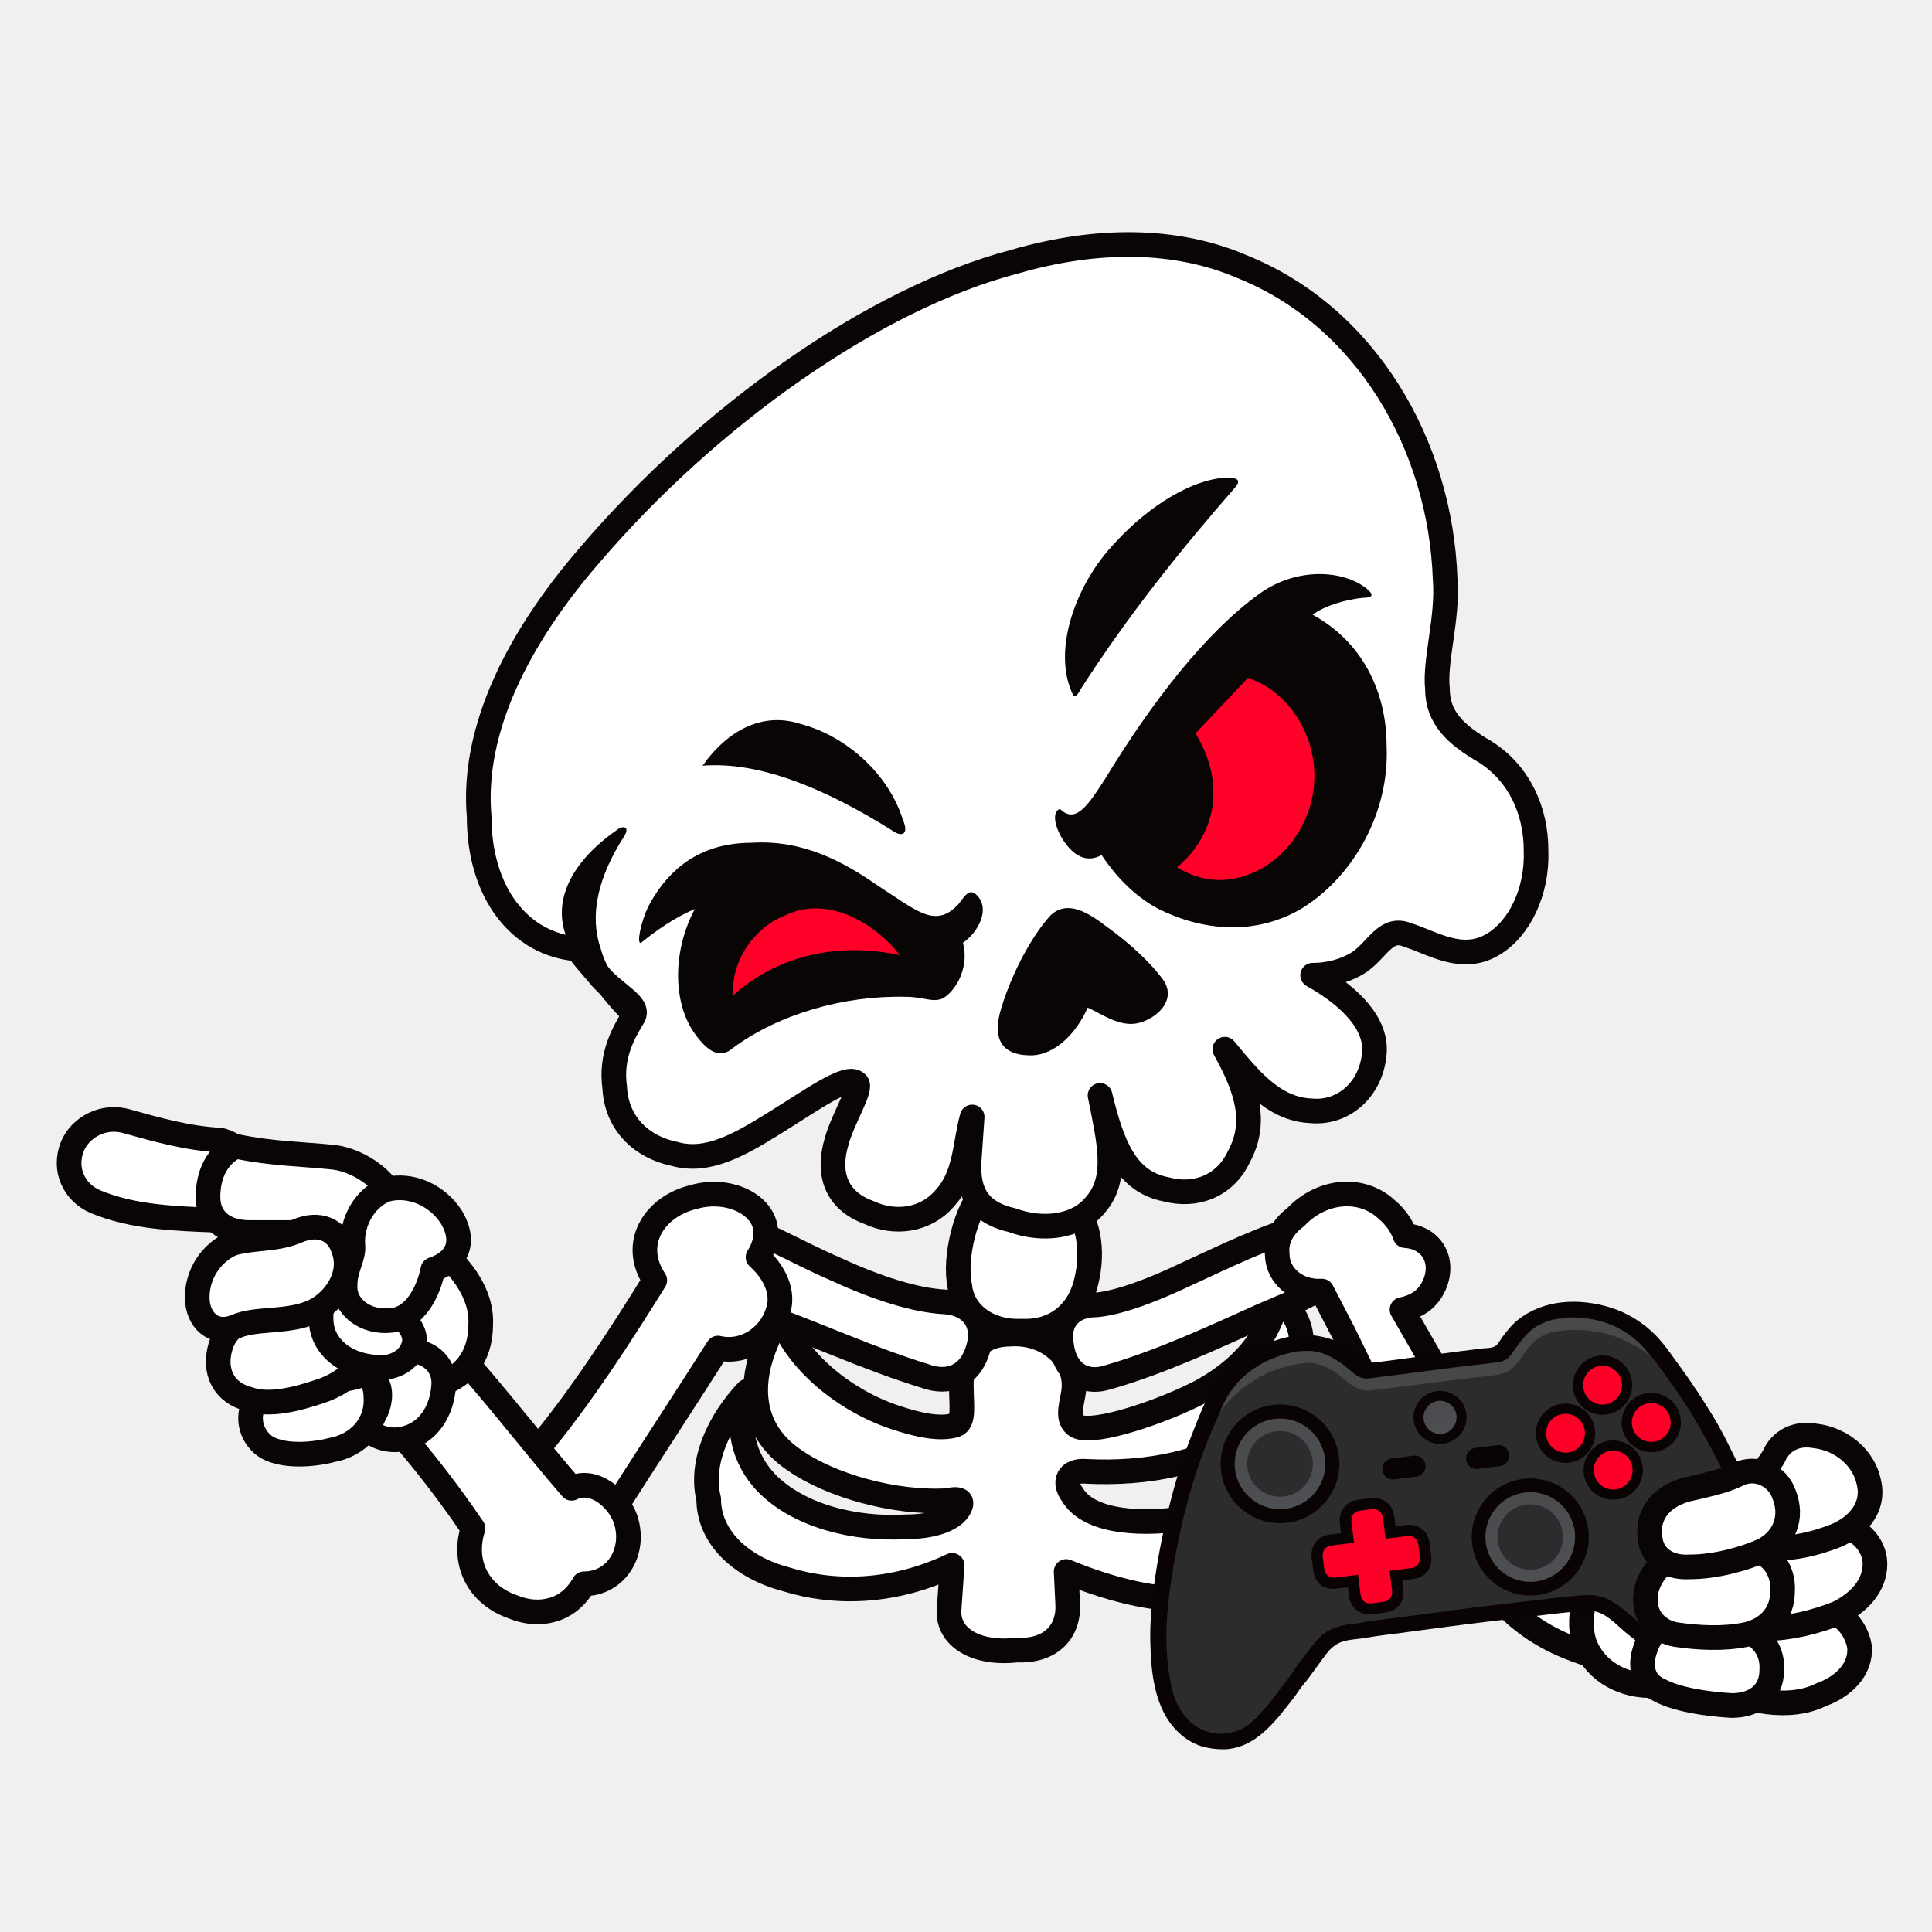
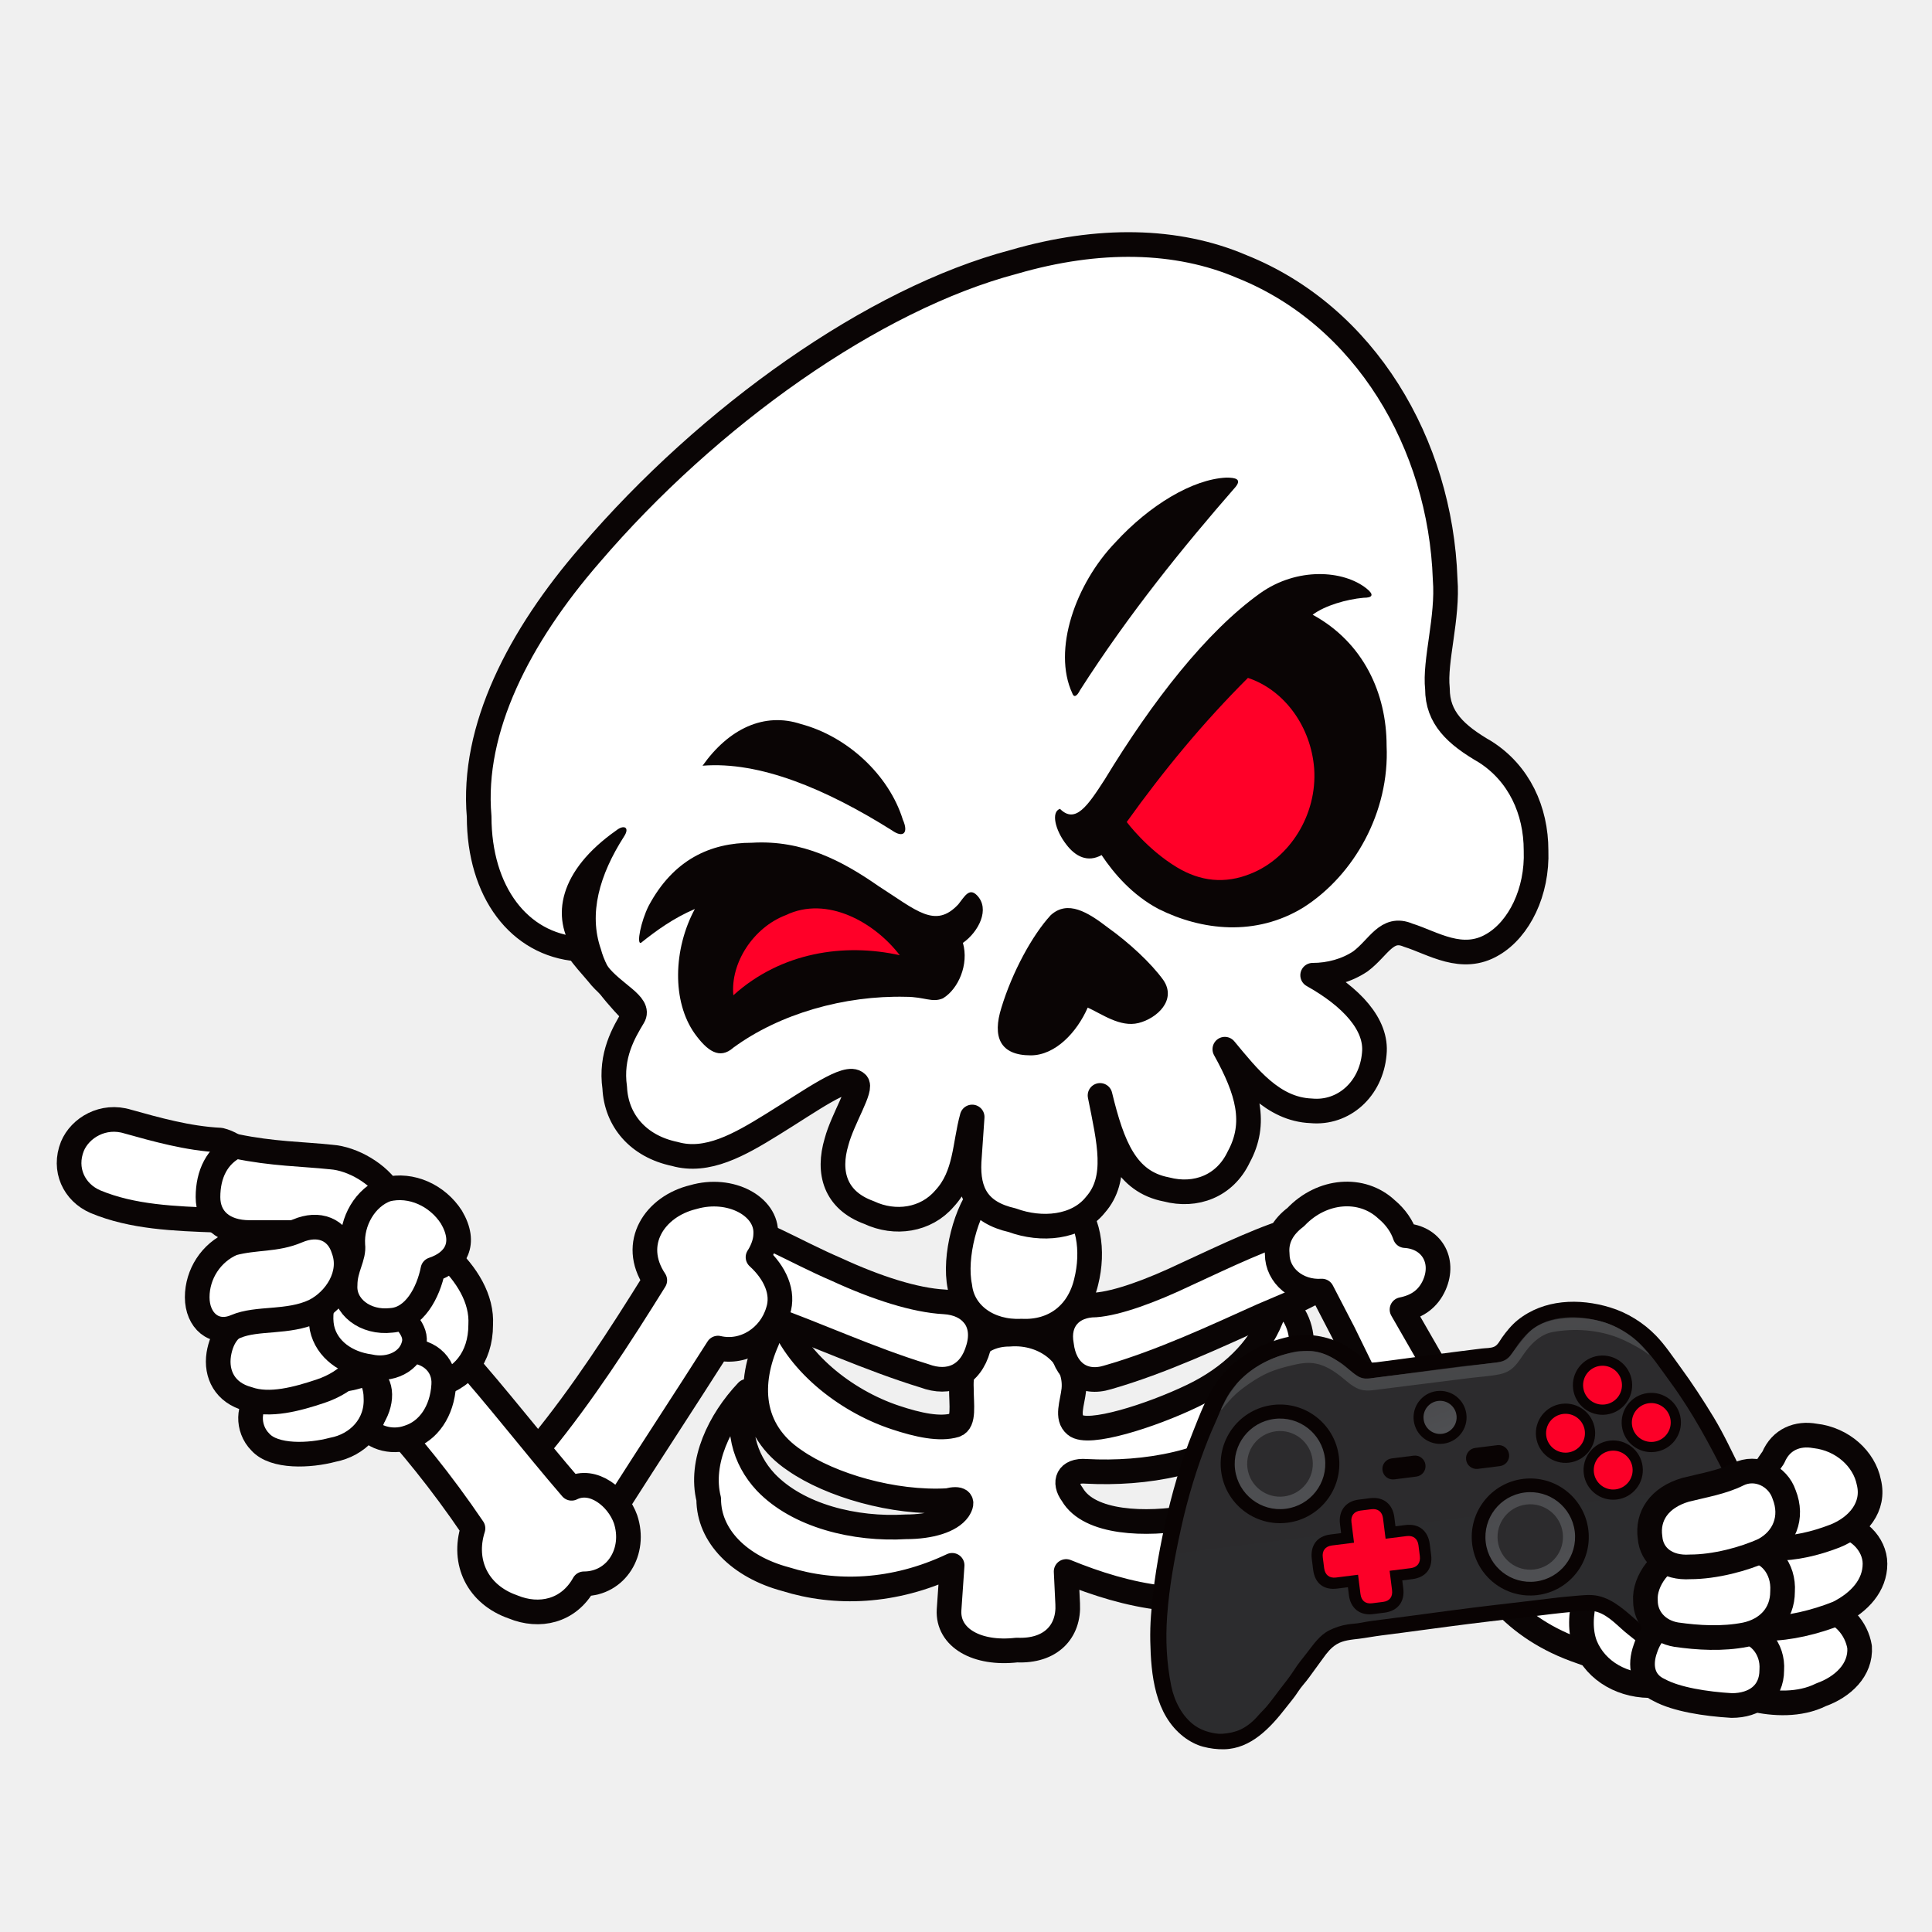
<svg xmlns="http://www.w3.org/2000/svg" width="100%" height="100%" viewBox="0 0 1254 1254" version="1.1" xml:space="preserve" style="fill-rule:evenodd;clip-rule:evenodd;stroke-linecap:round;stroke-linejoin:round;">
  <g id="_01-·-Body">
    <g id="Rib-cage-and-sternum">
      <path id="Ribs-and-sternum" d="M506,853C516,883 548,909 581,920C596,925 610,928 620,925C626,923 624,912 624,901C623,880 636,866 655,866C679,864 699,881 697,902C696,911 692,920 698,925C706,932 747,919 774,906C799,894 817,876 825,856C828,848 835,847 840,854C853,876 838,907 816,925C787,950 743,957 705,955C693,954 690,962 696,970C707,989 744,990 772,985C816,978 856,951 865,920C868,910 868,902 865,894C885,915 890,940 882,961C873,987 848,1012 816,1028C778,1047 731,1036 692,1020L693,1041C694,1059 682,1072 660,1071C634,1074 615,1063 616,1045L618,1016C580,1034 542,1035 510,1025C480,1017 460,997 460,973C454,949 467,922 485,903C477,926 483,947 497,962C518,984 555,993 588,991C604,991 617,987 622,980C626,974 623,972 615,974C580,976 539,964 516,948C486,928 486,897 498,870C500,863 503,857 506,853Z" style="fill:white;fill-rule:nonzero;stroke:rgb(10,5,5);stroke-width:16px;" />
    </g>
    <g id="Collarbones">
      <path id="Clavicle-left" d="M467,792C492,797 515,812 543,824C569,836 594,844 613,845C630,846 640,858 635,875C630,893 616,899 600,893C564,882 530,866 496,854C474,847 453,835 449,818C446,803 453,791 467,792Z" style="fill:white;fill-rule:nonzero;stroke:rgb(10,5,5);stroke-width:16px;" />
      <path id="Clavicle-right" d="M843,797C823,802 796,815 770,827C747,838 725,846 711,847C696,847 686,857 689,873C691,890 703,899 719,894C754,884 790,867 819,854C842,844 863,837 870,822C876,807 861,793 843,797Z" style="fill:white;fill-rule:nonzero;stroke:rgb(10,5,5);stroke-width:16px;" />
    </g>
    <g id="Neck">
      <path id="Neck-bone" d="M639,772C653,762 678,763 693,778C707,790 710,812 705,832C700,853 684,865 663,864C642,865 625,853 623,835C619,816 627,785 639,772Z" style="fill:white;fill-rule:nonzero;stroke:rgb(10,5,5);stroke-width:16px;" />
    </g>
  </g>
  <g id="_02-·-Pointing-arm---viewer-left">
    <g id="upper-arm-left">
      <path id="Humerus-left" d="M351,938C378,905 402,868 425,831C409,807 425,783 450,777C474,770 498,783 497,801C497,807 494,813 492,816C503,826 509,839 505,851C500,868 483,879 466,875C445,908 422,943 401,976C389,996 367,1007 350,993C333,979 335,958 351,938Z" style="fill:white;fill-rule:nonzero;stroke:rgb(10,5,5);stroke-width:16px;" />
    </g>
    <g id="forearm-left">
      <path id="Forearm-bone-left" d="M258,878C269,866 286,866 298,879C323,907 346,937 371,966C385,959 401,972 406,986C413,1007 400,1028 379,1028C369,1046 350,1050 333,1043C310,1035 300,1014 307,992C286,961 266,937 247,916C236,904 244,888 258,878Z" style="fill:white;fill-rule:nonzero;stroke:rgb(10,5,5);stroke-width:16px;" />
    </g>
  </g>
  <g id="_03-·-Head---complete-skull">
    <path id="Skull" d="M375,616C337,613 311,579 311,530C306,473 337,413 383,360C460,270 567,194 658,170C713,154 764,155 806,173C886,205 935,288 938,376C940,401 931,429 933,447C933,466 945,477 964,488C986,502 997,526 997,552C998,579 986,603 969,613C949,625 930,612 914,607C900,601 895,615 883,624C874,630 863,633 852,633C877,647 894,665 892,684C890,707 872,723 851,721C826,720 810,699 795,681C810,708 816,729 804,751C795,770 776,777 757,772C731,767 722,744 714,711C720,741 726,765 711,782C699,797 676,799 657,792C635,787 628,774 629,754L631,725C626,743 627,763 613,778C601,792 581,795 564,787C542,779 537,761 543,741C547,726 560,706 556,703C550,697 527,714 501,730C480,743 459,755 438,749C414,744 400,727 399,706C396,685 405,670 411,660C416,652 398,645 388,632C383,626 379,622 375,616Z" style="fill:white;fill-rule:nonzero;stroke:rgb(10,5,5);stroke-width:16px;" />
    <g id="Right-eye">
      <path id="eye-socket-right" d="M688,525C698,535 706,523 717,506C748,455 783,410 818,385C842,368 872,370 887,382C892,386 891,388 885,388C874,389 860,393 852,399C885,417 900,450 900,484C902,527 879,568 846,589C815,608 780,604 752,590C735,581 723,567 715,555C706,560 698,556 692,548C685,539 682,527 688,525Z" style="fill:rgb(10,5,5);fill-rule:nonzero;" />
      <g id="eye-contents-right">
-         <clipPath id="_clip1">
-           <path d="M688,525C698,535 706,523 717,506C748,455 783,410 818,385C842,368 872,370 887,382C892,386 891,388 885,388C874,389 860,393 852,399C885,417 900,450 900,484C902,527 879,568 846,589C815,608 780,604 752,590C735,581 723,567 715,555C706,560 698,556 692,548C685,539 682,527 688,525Z" />
-         </clipPath>
-         <g clip-path="url(#_clip1)">
-           <g id="iris-static-right">
-             <path id="Eye-red-right" d="M810,440C834,448 851,472 853,499C855,529 837,557 812,567C795,574 779,572 764,563C789,542 796,509 776,476L810,440Z" style="fill:rgb(255,0,40);fill-rule:nonzero;" />
-           </g>
-           <g id="iris-dynamic-right" opacity="0">
-             <g id="iris-gaze-right">
-               <circle id="iris-circle-right" cx="815" cy="510" r="52" style="fill:rgb(255,0,40);" />
+         <g>
+           <clipPath id="_clip1">
+             <path d="M688,525C698,535 706,523 717,506C748,455 783,410 818,385C842,368 872,370 887,382C892,386 891,388 885,388C874,389 860,393 852,399C885,417 900,450 900,484C902,527 879,568 846,589C815,608 780,604 752,590C735,581 723,567 715,555C706,560 698,556 692,548C685,539 682,527 688,525Z" />
+           </clipPath>
+           <g clip-path="url(#_clip1)">
+             <g id="iris-static-right">
+               <path id="Eye-red-right" d="M810,440C834,448 851,472 853,499C855,529 837,557 812,567C795,574 779,572 764,563C744.513,551.308 731.322,533.533 731.322,533.533C755.418,499.832 781.46,468.437 810,440Z" style="fill:rgb(255,0,40);fill-rule:nonzero;" />
+             </g>
+             <g id="iris-dynamic-right" opacity="0">
+               <g id="iris-gaze-right">
+                 <circle id="iris-circle-right" cx="815" cy="510" r="52" style="fill:rgb(255,0,40);" />
+               </g>
            </g>
          </g>
        </g>
      </g>
      <path id="brow-right" d="M696,450C683,422 698,379 724,352C746,328 774,311 796,310C802,310 806,311 802,316C768,355 733,398 701,448C699,452 697,453 696,450Z" style="fill:rgb(10,5,5);fill-rule:nonzero;" />
    </g>
    <g id="Left-eye">
      <path id="eye-socket-left" d="M416,612C413,613 416,598 421,588C437,558 461,547 488,547C521,545 547,559 570,575C595,591 607,603 622,587C626,582 629,576 634,581C643,590 635,605 625,612C629,626 622,642 612,648C605,651 600,647 588,647C548,646 506,658 476,680C467,688 459,682 451,671C436,650 437,616 451,590C437,596 426,604 416,612Z" style="fill:rgb(10,5,5);fill-rule:nonzero;" />
      <g id="eye-contents-left">
-         <clipPath id="_clip2">
-           <path d="M416,612C413,613 416,598 421,588C437,558 461,547 488,547C521,545 547,559 570,575C595,591 607,603 622,587C626,582 629,576 634,581C643,590 635,605 625,612C629,626 622,642 612,648C605,651 600,647 588,647C548,646 506,658 476,680C467,688 459,682 451,671C436,650 437,616 451,590C437,596 426,604 416,612Z" />
-         </clipPath>
-         <g clip-path="url(#_clip2)">
-           <g id="iris-static-left">
-             <path id="Eye-red-left" d="M476,646C474,625 489,602 510,594C537,581 568,599 584,620C548,612 507,618 476,646Z" style="fill:rgb(255,0,40);fill-rule:nonzero;" />
-           </g>
-           <g id="iris-dynamic-left" opacity="0">
-             <g id="iris-gaze-left">
-               <circle id="iris-circle-left" cx="530" cy="607" r="58" style="fill:rgb(255,0,40);" />
+         <g>
+           <clipPath id="_clip2">
+             <path d="M416,612C413,613 416,598 421,588C437,558 461,547 488,547C521,545 547,559 570,575C595,591 607,603 622,587C626,582 629,576 634,581C643,590 635,605 625,612C629,626 622,642 612,648C605,651 600,647 588,647C548,646 506,658 476,680C467,688 459,682 451,671C436,650 437,616 451,590C437,596 426,604 416,612Z" />
+           </clipPath>
+           <g clip-path="url(#_clip2)">
+             <g id="iris-static-left">
+               <path id="Eye-red-left" d="M476,646C474,625 489,602 510,594C537,581 568,599 584,620C548,612 507,618 476,646Z" style="fill:rgb(255,0,40);fill-rule:nonzero;" />
+             </g>
+             <g id="iris-dynamic-left" opacity="0">
+               <g id="iris-gaze-left">
+                 <circle id="iris-circle-left" cx="530" cy="607" r="58" style="fill:rgb(255,0,40);" />
+               </g>
            </g>
          </g>
        </g>
      </g>
      <path id="brow-left" d="M456,497C473,473 496,462 520,470C550,478 577,503 586,532C590,541 586,544 579,539C536,512 493,494 456,497Z" style="fill:rgb(10,5,5);fill-rule:nonzero;" />
    </g>
    <g id="Temple-detail">
      <path id="Temple-contour" d="M373,618C357,595 363,565 400,539C405,535 409,537 405,543C389,568 382,593 390,616C394,631 405,644 416,652L410,668C394,652 382,638 373,618Z" style="fill:rgb(10,5,5);fill-rule:nonzero;" />
    </g>
    <path id="Nose" d="M650,654C657,631 670,607 682,594C693,584 706,592 719,602C733,612 747,625 755,636C764,649 751,661 739,664C727,667 715,658 706,654C699,670 685,685 669,685C649,685 644,673 650,654Z" style="fill:rgb(10,5,5);fill-rule:nonzero;" />
  </g>
  <g id="_04-·-Controller-arm-and-palm---viewer-right">
    <g id="controller-upper-arm">
      <path id="Humerus-controller" d="M841,790C858,772 884,770 900,785C906,790 910,796 912,802C929,803 938,818 931,834C927,843 920,848 910,850L960,937C979,940 989,957 982,973C978,985 967,992 956,990C942,1000 925,992 918,979C914,972 914,965 917,957L872,865L858,838C842,839 829,828 829,814C828,804 833,796 841,790Z" style="fill:white;fill-rule:nonzero;stroke:rgb(10,5,5);stroke-width:16px;" />
    </g>
    <g id="controller-forearm">
      <path id="Forearm-bone-controller" d="M945,948C960,934 989,937 1004,954C1015,977 1038,996 1055,1013C1071,1029 1080,1057 1067,1069C1057,1080 1042,1078 1026,1072C982,1057 960,1027 947,992C934,988 930,967 939,955L945,948Z" style="fill:white;fill-rule:nonzero;stroke:rgb(10,5,5);stroke-width:16px;" />
    </g>
    <g id="controller-palm">
      <path id="Controller-palm-bone" d="M1047,1002C1061,989 1078,989 1092,1000C1107,981 1137,978 1156,990C1174,1002 1183,1025 1180,1044C1178,1073 1160,1092 1135,1095C1116,1098 1093,1097 1074,1094C1054,1095 1036,1085 1029,1068C1022,1050 1030,1023 1047,1002Z" style="fill:white;fill-rule:nonzero;stroke:rgb(10,5,5);stroke-width:16px;" />
    </g>
  </g>
  <g id="gamepad" transform="matrix(0.992201,-0.124649,0.124649,0.992201,2.09699,366.711)">
    <g id="outer-outline" transform="matrix(0.327734,0,0,0.327734,604.501,560.982)">
      <path d="M494,122C530.86,119.16 566.76,130.44 597,151C606.86,157.7 615.89,166.31 624.29,174.71C629.95,180.38 634.86,189.31 642.86,192.14C646.99,193.61 651.66,194 656,194C709.55,194 763.34,193 817,193L868,193C875.7,193 884.97,194.76 892.43,192.43C899.89,190.1 904.79,182.13 909.71,176.71C919.85,165.56 932.1,153.94 945,146C1001.52,111.22 1071.23,117.65 1130,144C1162.6,158.61 1191.79,182.39 1213.14,210.86C1228.7,231.6 1240.72,256.09 1253.29,278.71C1272.58,313.45 1289.74,348.74 1306,385C1321.92,420.52 1333.58,457.83 1346.57,494.43C1367.3,552.83 1382.69,613.52 1391,675C1394.96,704.3 1398.98,736.23 1395.86,765.86C1395.11,772.97 1393.89,780.02 1393.14,787.14C1389.96,817.37 1379.7,847.47 1360.14,871.14C1347.69,886.21 1331.76,898.04 1314,906C1303.52,910.7 1292.7,913.74 1281.29,915.29C1247.86,919.8 1216.54,909.73 1189,891C1172.41,879.72 1159.01,865.1 1144.29,851.71C1123.33,832.67 1104.73,811.3 1084.71,791.29C1067.51,774.08 1051.91,749.27 1029,739C1015.62,733 1001.31,733.35 987,733C971.38,732.62 955.72,732 940,732C885.42,732 830.68,731 776,731C716.78,731 658.13,732 599,732C584.25,732 569.71,733 555,733C539.87,733 523.44,731.94 509.29,738.29C497.46,743.59 487.81,752.91 479.29,762.29C468.82,773.8 457.75,784.77 447.29,796.29C439.25,805.13 429.41,812.71 421.86,821.86C413.34,832.17 403.18,841.25 393.71,850.71C358.77,885.66 315.37,922.46 262.14,916.86C247.95,915.36 234.7,911.88 221.43,906.57C208.61,901.45 195.43,892 185.71,882.29C134.56,831.13 136.85,752.44 143.86,685.86C145.6,669.35 148.17,652.73 151.43,636.43C163.24,577.36 180.29,520.19 200.43,463.43C222.31,401.76 247.93,341.93 279.71,284.71C297.13,253.36 314.2,220.08 338.43,193.43C377.64,150.29 436.68,126.41 494,122Z" style="fill:rgb(9,3,3);fill-rule:nonzero;" />
    </g>
    <g id="body" transform="matrix(0.327734,0,0,0.327734,604.501,560.982)">
      <path d="M503,153C506.81,152.75 510.26,153.71 514,154C521.32,154.56 528.38,154.47 535.57,156.43C555.96,161.99 570.75,173.1 586.71,186.29C598.4,195.94 607.2,210.89 620.14,218.86C627.21,223.21 636.92,224 645,224C704.1,224 762.84,223 822,223C840.6,223 859.31,224 878,224C887.3,224 897.35,224.91 906.43,222.43C918.16,219.23 925.82,210.32 933.29,201.29C942.34,190.33 954.24,179 966,171C1008.53,142.08 1068.49,151.05 1113,171C1138.19,182.29 1160.17,199.05 1177.71,220.29C1198.79,245.8 1213.99,277.17 1230,306C1265.4,369.72 1291.27,436.94 1315.57,505.43C1334.77,559.54 1350.58,615.69 1358.29,672.71C1362.74,705.66 1364.66,737.76 1363,771C1361.55,800.1 1352.91,830.42 1334.14,853.14C1316.42,874.6 1286.98,888.15 1259,886C1240.38,884.57 1222.4,876.55 1207.57,865.43C1182.36,846.52 1161.44,823.87 1139.29,801.71C1128.79,791.21 1118.27,780.69 1108.29,769.71C1087.32,746.66 1065.52,718.64 1035.14,707.86C1019.46,702.29 1003.32,702.82 987,702C971.34,701.22 955.74,701 940,701C888.69,701 837.48,700 786,700C726.27,700 666.69,701 607,701C592.27,701 577.64,700.87 563,702C554.08,702.69 544.95,701.78 536,702C523.26,702.31 510.15,704.88 498.14,709.14C478.06,716.27 463.83,732.74 449.29,747.29C439.38,757.19 428.78,767.05 419.86,777.86C410.02,789.76 398.65,800.78 387.71,811.71C377.26,822.17 367.23,833.34 356.29,843.29C350,849 343,854 336.71,859.71C326.35,869.14 312.62,877.93 299.14,882.14C287.19,885.88 275.38,886.62 263,886C253.92,885.55 245.07,882.63 236.71,879.29C227.5,875.6 218.1,870 210.71,863.29C188.13,842.75 176.3,809.86 174,780C170.39,733.02 174.02,686.59 183.29,640.29C194.73,583.05 212.35,527.82 231.86,472.86C252.93,413.48 278.42,356.05 309,301C317.88,285.02 327.84,269.69 336.71,253.71C344.24,240.16 353.25,226.22 363.71,214.71C399.78,175.04 450.43,156.41 503,153Z" style="fill:url(#_Linear3);fill-rule:nonzero;" />
    </g>
    <g id="upper-rim" transform="matrix(0.327734,0,0,0.327734,604.501,560.982)">
      <path d="M495,154C514.12,152.53 534.7,154.83 552.29,162.71C562.93,167.49 572.23,174.5 581.14,181.86C590.84,189.86 599.4,199.83 608.29,208.71C614.31,214.74 619.2,219.65 627.43,222.57C634.46,225.07 642.67,224 650,224L884,224C893.17,224 902.72,224.91 911.43,221.43C920.04,217.98 924.47,210.96 930.71,204.71C940.7,194.73 950.4,184.28 961.29,175.29C981.09,158.93 1004.97,154 1030,154C1066.77,154 1106.59,163.6 1137.43,184.57C1155.72,197.01 1172.09,212.08 1184.57,230.43C1187,234 1189.43,237.57 1191.86,241.14C1192.22,241.67 1195.03,245.26 1194.29,246C1193.53,246.76 1190.78,242.89 1190.43,242.57C1186.24,238.76 1181.98,234.98 1177.43,231.57C1165.27,222.45 1153.04,213.69 1139.71,206.29C1101.54,185.08 1055.36,175.83 1012,178C989.15,179.14 970.26,192.17 954.71,207.71C943.46,218.96 933.62,233.54 919.43,241.43C912.3,245.39 904.1,247.38 896,248C876.27,249.52 855.8,248 836,248L659,248C647.03,248 634.46,248.77 622.86,245.14C606.44,240.01 594.99,224.42 583.29,212.71C564.95,194.38 545.86,180.07 519,178C510.36,177.34 501.41,177.96 492.86,178.86C474.74,180.76 457.05,183.11 439.57,188.57C422.16,194.01 405.89,202.17 390,211C378.45,217.42 366.5,225.82 356.71,234.71C353.05,238.04 349.24,241.19 345.71,244.71C345.42,245.01 340.66,249.89 340.57,248.71C340.4,246.45 344.67,241.79 345.86,239.86C352.21,229.54 359.74,219.83 368.29,211.29C372.75,206.82 376.98,201.89 381.86,197.86C413.57,171.66 454.23,157.14 495,154Z" style="fill:url(#_Linear4);fill-rule:nonzero;" />
    </g>
    <g transform="matrix(0.327734,0,0,0.327734,604.501,560.982)">
      <circle cx="442.5" cy="369.8" r="117.5" style="fill:rgb(9,3,3);" />
    </g>
    <g transform="matrix(0.327734,0,0,0.327734,604.501,560.982)">
      <circle cx="442.5" cy="369.8" r="89.7" style="fill:url(#_Linear5);" />
    </g>
    <g transform="matrix(0.327734,0,0,0.327734,604.501,560.982)">
      <circle cx="442.5" cy="369.8" r="65" style="fill:rgb(44,43,45);" />
    </g>
    <g transform="matrix(0.327734,0,0,0.327734,604.501,560.982)">
      <circle cx="916.2" cy="575.3" r="115.9" style="fill:rgb(9,3,3);" />
    </g>
    <g transform="matrix(0.327734,0,0,0.327734,604.501,560.982)">
      <circle cx="916.2" cy="575.3" r="88.8" style="fill:url(#_Linear6);" />
    </g>
    <g transform="matrix(0.327734,0,0,0.327734,604.501,560.982)">
      <circle cx="916.2" cy="575.3" r="64.8" style="fill:rgb(44,43,45);" />
    </g>
    <g id="home-surround" transform="matrix(0.327734,0,0,0.327734,604.501,560.982)">
      <circle cx="768.5" cy="318" r="52.5" style="fill:rgb(9,3,3);" />
    </g>
    <g id="home-button" transform="matrix(0.327734,0,0,0.327734,604.501,560.982)">
      <circle cx="768.5" cy="318" r="32.8" style="fill:url(#_Linear7);" />
    </g>
    <g id="select-button" transform="matrix(0.327734,0,0,0.327734,604.501,560.982)">
      <path d="M728.1,407.6C728.1,419.135 718.735,428.5 707.2,428.5L663.2,428.5C651.665,428.5 642.3,419.135 642.3,407.6C642.3,396.065 651.665,386.7 663.2,386.7L707.2,386.7C718.735,386.7 728.1,396.065 728.1,407.6Z" style="fill:rgb(9,3,3);" />
    </g>
    <g id="start-button" transform="matrix(0.327734,0,0,0.327734,604.501,560.982)">
      <path d="M895,407.6C895,419.135 885.635,428.5 874.1,428.5L830.1,428.5C818.565,428.5 809.2,419.135 809.2,407.6C809.2,396.065 818.565,386.7 830.1,386.7L874.1,386.7C885.635,386.7 895,396.065 895,407.6Z" style="fill:rgb(9,3,3);" />
    </g>
    <g id="directional-pad-surround" transform="matrix(0.327734,0,0,0.327734,604.501,560.982)">
      <path d="M588,459.5L611,459.5C638,459.5 654,477 654,503L654,521L674,521C701,521 717,538 717,565L717,586C717,613 701,629 674,629L654,629L654,645C654,671 638,688 611,688L588,688C562,688 545.5,671 545.5,645L545.5,629L524,629C497,629 481.5,613 481.5,586L481.5,565C481.5,538 497,521 524,521L545.5,521L545.5,503C545.5,477 562,459.5 588,459.5Z" style="fill:rgb(9,3,3);fill-rule:nonzero;" />
    </g>
    <g id="directional-pad-button" transform="matrix(0.327734,0,0,0.327734,604.501,560.982)">
      <path d="M589,481.5L611,481.5C624,481.5 631.5,489.5 631.5,502L631.5,543L673.5,543C687,543 694.5,551 694.5,564L694.5,585.5C694.5,599 687,607 673.5,607L631.5,607L631.5,645.5C631.5,659 624,666.5 611,666.5L589,666.5C576,666.5 568.5,659 568.5,645.5L568.5,607L524.5,607C511,607 503.5,599 503.5,585.5L503.5,564C503.5,551 511,543 524.5,543L568.5,543L568.5,502C568.5,489.5 576,481.5 589,481.5Z" style="fill:rgb(252,0,40);fill-rule:nonzero;" />
    </g>
    <g id="top-button" transform="matrix(0.327734,0,0,0.327734,604.501,560.982)">
      <circle cx="1095.7" cy="294.8" r="58.7" style="fill:rgb(9,3,3);" />
      <circle cx="1095.7" cy="294.8" r="38.5" style="fill:rgb(252,0,40);" />
    </g>
    <g id="left-button" transform="matrix(0.327734,0,0,0.327734,604.501,560.982)">
      <circle cx="1011.1" cy="380.1" r="58.7" style="fill:rgb(9,3,3);" />
      <circle cx="1011.1" cy="380.1" r="38.5" style="fill:rgb(252,0,40);" />
    </g>
    <g id="right-button" transform="matrix(0.327734,0,0,0.327734,604.501,560.982)">
      <circle cx="1182.3" cy="380.2" r="58.7" style="fill:rgb(9,3,3);" />
      <circle cx="1182.3" cy="380.2" r="38.5" style="fill:rgb(252,0,40);" />
    </g>
    <g id="bottom-button" transform="matrix(0.327734,0,0,0.327734,604.501,560.982)">
      <circle cx="1095.7" cy="464.3" r="58.7" style="fill:rgb(9,3,3);" />
      <circle cx="1095.7" cy="464.3" r="38.5" style="fill:rgb(252,0,40);" />
    </g>
  </g>
  <g id="controller-fingers">
    <g id="Controller-ring-finger">
      <g id="Section-1---proximal">
        <path id="Controller-ring-proximal" d="M1143,1047C1156,1046 1170,1040 1181,1043C1196,1046 1205,1057 1207,1069C1208,1084 1196,1095 1182,1100C1168,1107 1151,1106 1138,1103C1125,1100 1120,1088 1123,1075C1125,1061 1131,1050 1143,1047Z" style="fill:white;fill-rule:nonzero;stroke:rgb(10,5,5);stroke-width:16px;" />
      </g>
      <g id="Section-2---distal">
        <path id="Controller-ring-distal" d="M1085,1053C1095,1055 1113,1058 1127,1058C1141,1058 1151,1070 1150,1084C1150,1099 1139,1107 1124,1107C1107,1106 1088,1103 1077,1097C1066,1092 1064,1081 1068,1070C1071,1061 1077,1054 1085,1053Z" style="fill:white;fill-rule:nonzero;stroke:rgb(10,5,5);stroke-width:16px;" />
      </g>
    </g>
    <g id="Controller-middle-finger">
      <g id="Section-1---proximal1">
        <path id="Controller-middle-proximal" d="M1150,1002C1164,1001 1180,990 1191,990C1205,990 1217,1002 1217,1015C1217,1029 1207,1040 1193,1047C1178,1053 1161,1057 1147,1057C1134,1057 1126,1047 1127,1032C1128,1019 1137,1007 1150,1002Z" style="fill:white;fill-rule:nonzero;stroke:rgb(10,5,5);stroke-width:16px;" />
      </g>
      <g id="Section-2---distal1">
        <path id="Controller-middle-distal" d="M1093,1008C1107,1010 1123,1008 1135,1006C1148,1006 1158,1018 1157,1033C1157,1048 1147,1058 1133,1061C1118,1064 1102,1063 1088,1061C1076,1059 1068,1050 1068,1039C1067,1026 1079,1010 1093,1008Z" style="fill:white;fill-rule:nonzero;stroke:rgb(10,5,5);stroke-width:16px;" />
      </g>
    </g>
    <g id="Controller-index-finger">
      <g id="Section-1---proximal2">
        <path id="Controller-index-proximal" d="M1151,946C1156,934 1167,930 1178,932C1196,934 1210,947 1213,962C1217,978 1206,991 1191,997C1178,1002 1165,1005 1152,1005C1139,1004 1133,994 1135,980C1136,968 1144,956 1151,946Z" style="fill:white;fill-rule:nonzero;stroke:rgb(10,5,5);stroke-width:16px;" />
      </g>
      <g id="Section-2---distal2">
        <path id="Controller-index-distal" d="M1094,967C1106,964 1118,962 1128,957C1140,951 1154,958 1158,970C1164,985 1158,999 1145,1006C1132,1012 1113,1017 1097,1017C1082,1018 1072,1010 1071,998C1069,984 1077,972 1094,967Z" style="fill:white;fill-rule:nonzero;stroke:rgb(10,5,5);stroke-width:16px;" />
      </g>
    </g>
  </g>
  <g id="hand-left">
    <g id="Palm">
      <path id="Pointing-palm-bone" d="M241,797C257,790 275,801 289,814C303,827 313,843 312,860C312,881 300,896 282,899C268,903 253,894 243,883C230,869 220,851 223,833C225,816 230,804 241,797Z" style="fill:white;fill-rule:nonzero;stroke:rgb(10,5,5);stroke-width:16px;" />
    </g>
    <g id="Index-finger---extended">
      <path id="Pointing-index-proximal" d="M234,771C246,770 259,782 257,794C255,808 244,814 230,810L209,796C198,788 198,777 208,773C217,770 226,772 234,771Z" style="fill:white;fill-rule:nonzero;stroke:rgb(10,5,5);stroke-width:16px;" />
      <path id="Pointing-index-distal" d="M143,740C122,739 101,733 83,728C67,723 52,732 47,744C41,759 48,774 62,780C86,790 113,791 141,792C156,792 167,780 164,765C162,752 155,743 143,740Z" style="fill:white;fill-rule:nonzero;stroke:rgb(10,5,5);stroke-width:16px;" />
      <path id="Pointing-index-intermediate" d="M153,744C177,749 196,749 215,751C229,752 246,762 253,774C260,786 253,802 241,807C225,811 217,799 203,800L162,800C145,800 135,791 135,777C135,762 141,750 153,744Z" style="fill:white;fill-rule:nonzero;stroke:rgb(10,5,5);stroke-width:16px;" />
    </g>
    <g id="Little-finger---curled">
      <path id="Pointing-little-proximal" d="M261,877C277,875 289,885 288,899C287,916 278,929 265,933C254,937 240,933 236,923C230,910 238,899 243,889C247,882 251,878 261,877Z" style="fill:white;fill-rule:nonzero;stroke:rgb(10,5,5);stroke-width:16px;" />
      <path id="Pointing-little-intermediate" d="M238,893C248,895 249,909 242,920C237,930 223,934 211,936L193,938C184,937 179,927 184,918C188,909 197,904 210,900C220,897 230,891 238,893Z" style="fill:white;fill-rule:nonzero;stroke:rgb(10,5,5);stroke-width:16px;" />
      <path id="Pointing-little-distal" d="M181,902C196,900 211,897 224,889C235,883 244,894 244,907C245,925 232,938 216,941C201,945 178,946 169,936C160,927 161,912 169,907C172,904 176,903 181,902Z" style="fill:white;fill-rule:nonzero;stroke:rgb(10,5,5);stroke-width:16px;" />
    </g>
    <g id="Ring-finger---curled">
      <path id="Pointing-ring-proximal" d="M216,866C227,859 241,861 244,871C247,881 236,889 225,891L211,894C199,894 199,878 216,866Z" style="fill:white;fill-rule:nonzero;stroke:rgb(10,5,5);stroke-width:16px;" />
      <path id="Pointing-ring-intermediate" d="M227,858C240,854 253,861 252,874C251,887 237,893 225,895L205,898C193,899 186,889 192,879C198,869 215,862 227,858Z" style="fill:white;fill-rule:nonzero;stroke:rgb(10,5,5);stroke-width:16px;" />
      <path id="Pointing-ring-distal" d="M160,857C175,853 192,855 208,848C219,843 230,853 234,866C241,883 226,897 208,903C193,908 175,913 161,908C146,904 140,892 142,879C144,867 150,860 160,857Z" style="fill:white;fill-rule:nonzero;stroke:rgb(10,5,5);stroke-width:16px;" />
    </g>
    <g id="Middle-finger---curled">
      <path id="Pointing-middle-proximal" d="M233,835C243,829 251,838 255,848C258,857 259,865 251,871C241,877 226,869 223,859C222,849 226,839 233,835Z" style="fill:white;fill-rule:nonzero;stroke:rgb(10,5,5);stroke-width:16px;" />
      <path id="Pointing-middle-intermediate" d="M226,822C240,821 251,833 255,845C259,855 270,861 269,871C267,884 253,890 240,887C225,885 212,876 209,862C206,847 214,827 226,822Z" style="fill:white;fill-rule:nonzero;stroke:rgb(10,5,5);stroke-width:16px;" />
      <path id="Pointing-middle-distal" d="M151,807C166,803 179,805 193,799C207,793 219,798 223,811C229,827 218,844 204,851C187,859 167,855 153,861C139,867 128,857 128,842C128,827 137,813 151,807Z" style="fill:white;fill-rule:nonzero;stroke:rgb(10,5,5);stroke-width:16px;" />
    </g>
    <g id="Thumb">
      <path id="Pointing-thumb-proximal" d="M246,783C259,777 277,784 282,796C287,809 276,823 267,832C257,843 245,849 234,842C222,834 226,819 230,807C234,796 236,788 246,783Z" style="fill:white;fill-rule:nonzero;stroke:rgb(10,5,5);stroke-width:16px;" />
      <path id="Pointing-thumb-distal" d="M251,772C267,768 284,776 293,790C303,807 296,819 281,824C278,839 269,856 254,857C237,859 223,848 224,834C224,823 230,816 229,808C228,793 237,777 251,772Z" style="fill:white;fill-rule:nonzero;stroke:rgb(10,5,5);stroke-width:16px;" />
    </g>
  </g>
  <g id="rig" opacity="0">
    <circle id="pivot-shoulder" cx="458" cy="811" r="6" style="fill:rgb(0,160,255);" />
    <circle id="pivot-elbow" cx="353" cy="996" r="6" style="fill:rgb(0,160,255);" />
    <circle id="pivot-wrist" cx="277" cy="888" r="6" style="fill:rgb(0,160,255);" />
    <circle id="pivot-shoulder-controller" cx="850" cy="816" r="6" style="fill:rgb(0,160,255);" />
    <circle id="pivot-elbow-controller" cx="959" cy="966" r="6" style="fill:rgb(0,160,255);" />
    <circle id="pivot-wrist-controller" cx="1049" cy="1045" r="6" style="fill:rgb(0,160,255);" />
    <ellipse id="gaze-bounds-left" cx="530" cy="643.78" rx="24" ry="48.78" style="fill:rgb(0,160,255);fill-opacity:0.5;" />
    <circle id="gaze-neutral-left" cx="530" cy="607" r="4" style="fill:rgb(0,160,255);" />
    <ellipse id="gaze-bounds-right" cx="815" cy="556.28" rx="24" ry="58.28" style="fill:rgb(0,160,255);fill-opacity:0.5;" />
    <circle id="gaze-neutral-right" cx="815" cy="510" r="4" style="fill:rgb(0,160,255);" />
  </g>
  <defs>
    <linearGradient id="_Linear3" x1="0" y1="0" x2="1" y2="0" gradientUnits="userSpaceOnUse" gradientTransform="matrix(4.48833e-14,733,-733,4.48833e-14,768,154)">
      <stop offset="0" style="stop-color:rgb(44,43,45);stop-opacity:1" />
      <stop offset="1" style="stop-color:rgb(44,44,46);stop-opacity:1" />
    </linearGradient>
    <linearGradient id="_Linear4" x1="0" y1="0" x2="1" y2="0" gradientUnits="userSpaceOnUse" gradientTransform="matrix(5.75584e-15,94,-94,5.75584e-15,768,154)">
      <stop offset="0" style="stop-color:rgb(73,73,75);stop-opacity:1" />
      <stop offset="1" style="stop-color:rgb(70,71,73);stop-opacity:1" />
    </linearGradient>
    <linearGradient id="_Linear5" x1="0" y1="0" x2="1" y2="0" gradientUnits="userSpaceOnUse" gradientTransform="matrix(44.85,179.4,-179.4,44.85,352.8,280.1)">
      <stop offset="0" style="stop-color:rgb(74,74,77);stop-opacity:1" />
      <stop offset="1" style="stop-color:rgb(78,79,82);stop-opacity:1" />
    </linearGradient>
    <linearGradient id="_Linear6" x1="0" y1="0" x2="1" y2="0" gradientUnits="userSpaceOnUse" gradientTransform="matrix(44.4,177.6,-177.6,44.4,827.4,486.5)">
      <stop offset="0" style="stop-color:rgb(74,74,77);stop-opacity:1" />
      <stop offset="1" style="stop-color:rgb(78,79,82);stop-opacity:1" />
    </linearGradient>
    <linearGradient id="_Linear7" x1="0" y1="0" x2="1" y2="0" gradientUnits="userSpaceOnUse" gradientTransform="matrix(16.4,65.6,-65.6,16.4,735.7,285.2)">
      <stop offset="0" style="stop-color:rgb(74,74,77);stop-opacity:1" />
      <stop offset="1" style="stop-color:rgb(78,79,82);stop-opacity:1" />
    </linearGradient>
  </defs>
</svg>
